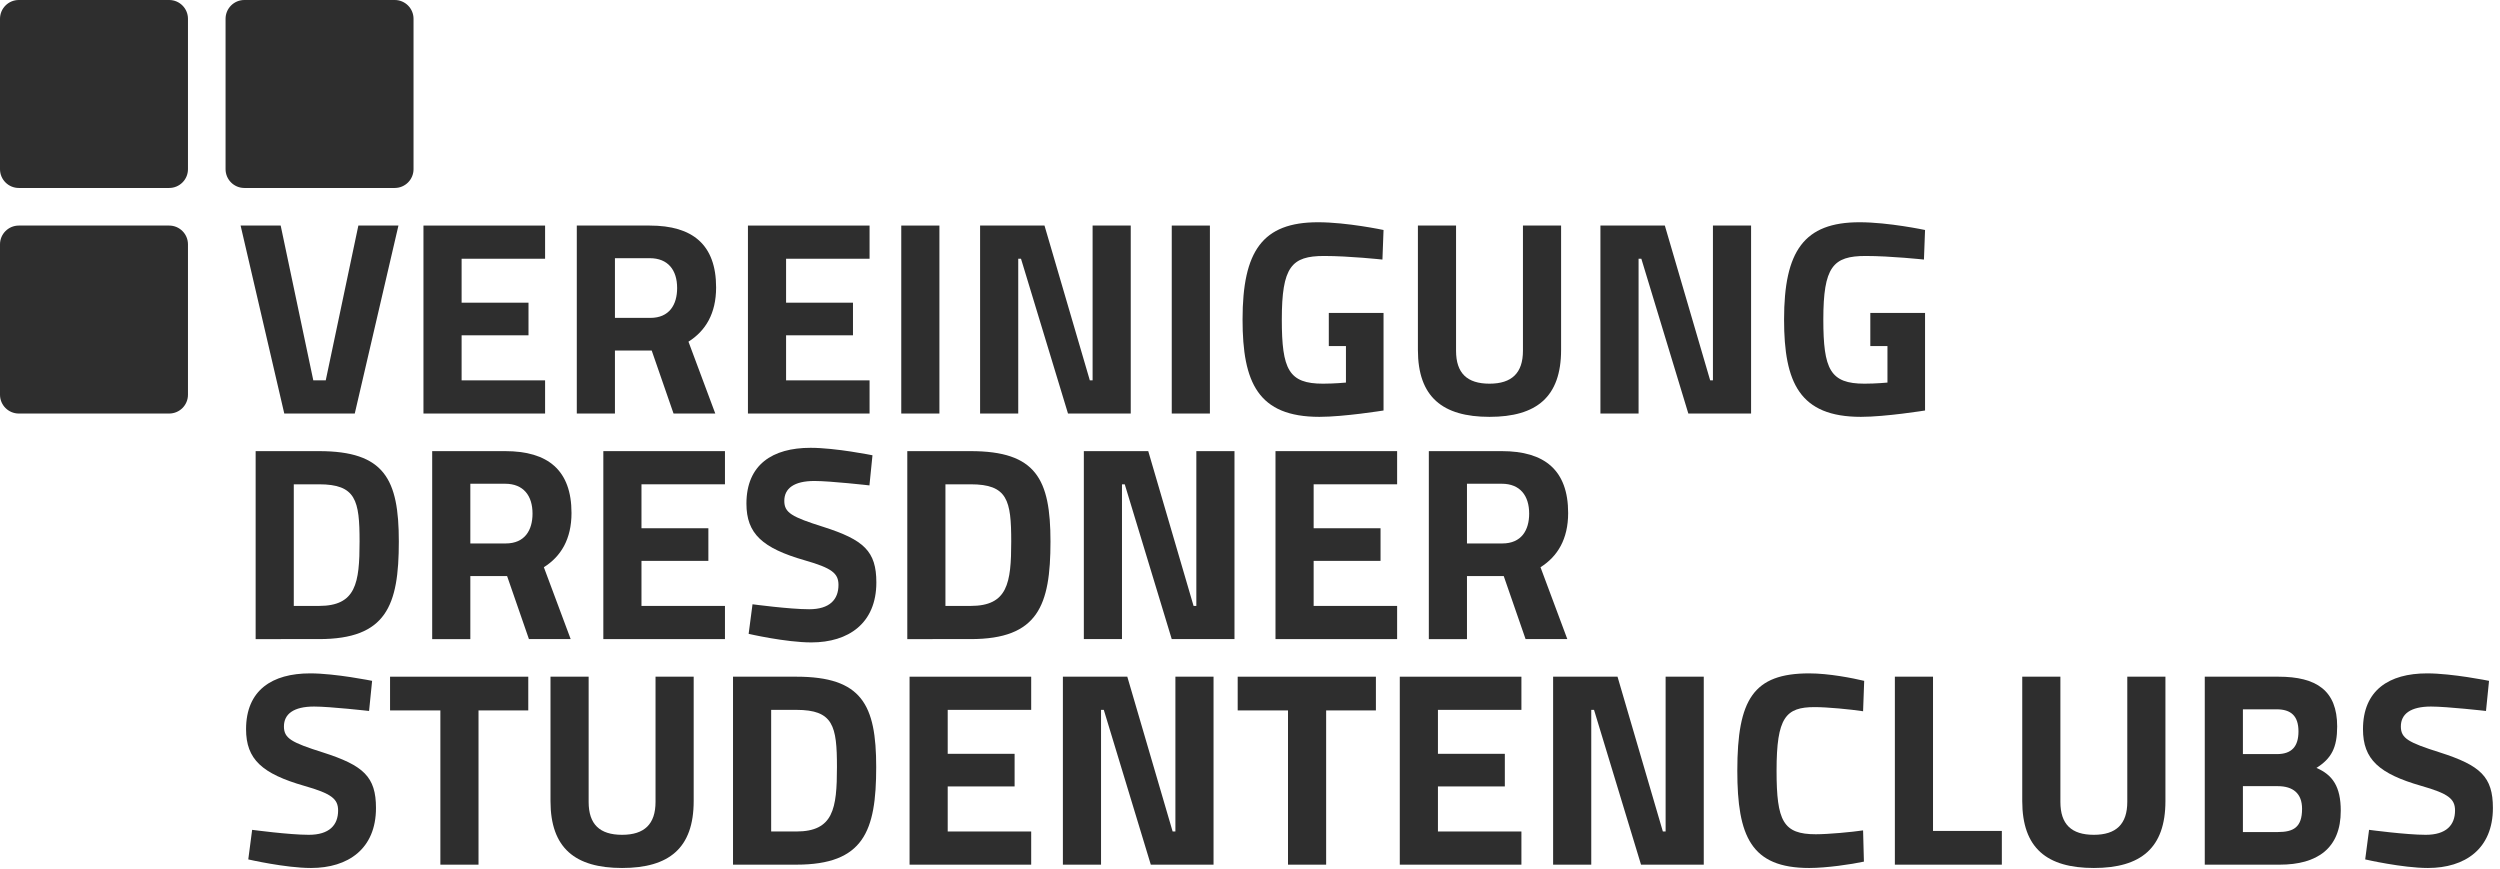
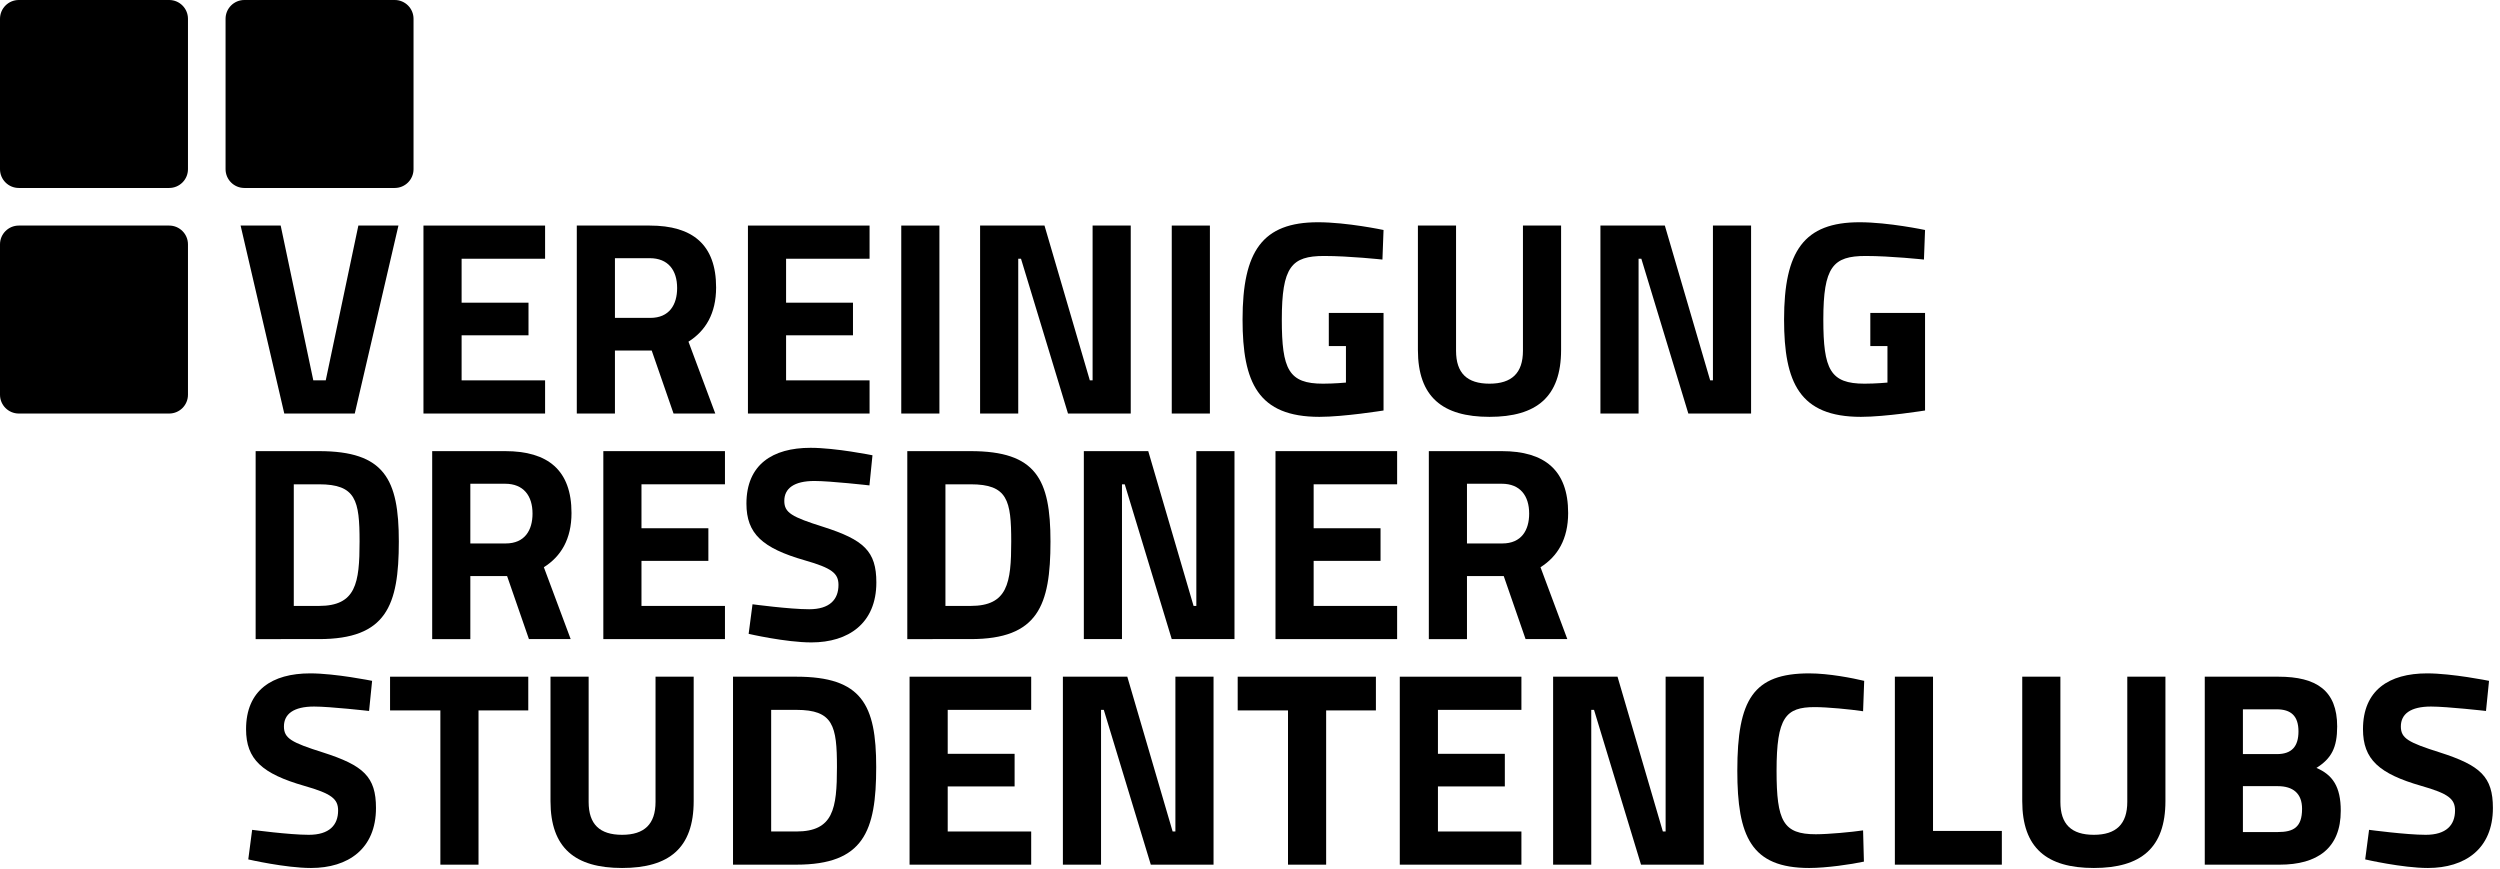
<svg xmlns="http://www.w3.org/2000/svg" viewBox="0 0 1330 462" height="462" width="1330">
-   <rect x="0" y="0" rx="10" ry="10" width="100" height="100" style="fill:#2e2e2e" />
-   <rect x="120" y="0" rx="10" ry="10" width="100" height="100" style="fill:#2e2e2e" />
-   <rect x="0" y="120" rx="10" ry="10" width="100" height="100" style="fill:#2e2e2e" />
-   <path d="m 190.647,120.001 -17.353,82.353 h -6.618 l -17.353,-82.353 h -21.323 l 23.235,100 h 37.5 l 23.235,-100 z" style="fill:#2e2e2e" />
-   <path d="m 225.281,220 h 64.706 v -17.647 h -44.412 v -23.97 h 35.588 v -17.353 h -35.588 v -23.382 h 44.412 V 120.001 H 225.281 Z" style="fill:#2e2e2e" />
-   <path d="m 346.705,186.471 11.618,33.529 h 22.206 L 366.264,181.765 c 9.118,-5.735 14.706,-15 14.706,-28.823 0,-22.794 -12.5,-32.941 -35.294,-32.941 h -38.823 v 100 h 20.294 v -33.529 z m 13.529,-33.235 c 0,8.823 -4.118,15.882 -14.265,15.882 h -18.823 v -31.765 h 18.529 c 9.706,0 14.559,6.324 14.559,15.882 z" style="fill:#2e2e2e" />
-   <path d="m 397.902,220 h 64.706 v -17.647 h -44.412 v -23.97 h 35.588 v -17.353 h -35.588 v -23.382 h 44.412 V 120.001 H 397.902 Z" style="fill:#2e2e2e" />
-   <path d="m 479.474,220 h 20.294 v -100 h -20.294 z" style="fill:#2e2e2e" />
-   <path d="m 521.408,220 h 20.294 v -82.353 h 1.471 l 25,82.353 h 33.382 v -100 h -20.294 v 82.353 h -1.471 l -24.118,-82.353 h -34.265 z" style="fill:#2e2e2e" />
-   <path d="m 623.373,220 h 20.294 v -100 h -20.294 z" style="fill:#2e2e2e" />
-   <path d="m 706.925,184.118 h 9.118 v 19.412 c 0,0 -6.176,0.588 -12.206,0.588 -18.235,0 -21.912,-7.5 -21.912,-34.118 0,-28.088 5.147,-33.823 22.5,-33.823 13.382,0 31.029,1.912 31.029,1.912 l 0.588,-15.735 c 0,0 -19.412,-4.118 -34.853,-4.118 -29.559,0 -40.147,15.294 -40.147,51.764 0,33.529 8.235,51.764 40.882,51.764 13.088,0 34.118,-3.382 34.118,-3.382 V 166.471 H 706.925 Z" style="fill:#2e2e2e" />
-   <path d="m 774.62,186.618 v -66.617 h -20.294 v 66.176 c 0,25 13.088,35.588 38.088,35.588 25,0 38.088,-10.588 38.088,-35.588 v -66.176 h -20.294 v 66.617 c 0,11.765 -5.882,17.5 -17.794,17.5 -11.912,0 -17.794,-5.588 -17.794,-17.5 z" style="fill:#2e2e2e" />
-   <path d="m 851.428,220 h 20.294 v -82.353 h 1.471 l 25,82.353 h 33.382 v -100 h -20.294 v 82.353 h -1.471 l -24.118,-82.353 h -34.265 z" style="fill:#2e2e2e" />
-   <path d="m 995.009,184.118 h 9.118 v 19.412 c 0,0 -6.176,0.588 -12.206,0.588 -18.235,0 -21.912,-7.5 -21.912,-34.118 0,-28.088 5.147,-33.823 22.5,-33.823 13.382,0 31.029,1.912 31.029,1.912 l 0.588,-15.735 c 0,0 -19.412,-4.118 -34.853,-4.118 -29.559,0 -40.147,15.294 -40.147,51.764 0,33.529 8.235,51.764 40.882,51.764 13.088,0 34.117,-3.382 34.117,-3.382 v -51.912 h -29.117 z" style="fill:#2e2e2e" />
-   <path d="m 169.676,340 c 35.882,0 42.5,-17.794 42.5,-51.911 0,-33.235 -7.647,-48.088 -42.5,-48.088 H 136 v 100 z m 21.618,-51.911 c 0,22.206 -1.912,34.264 -21.618,34.264 h -13.382 v -64.706 h 13.382 c 19.706,0 21.618,8.529 21.618,30.441 z" style="fill:#2e2e2e" />
-   <path d="m 269.775,306.471 11.618,33.529 h 22.206 l -14.265,-38.235 c 9.118,-5.735 14.706,-15 14.706,-28.823 0,-22.794 -12.5,-32.941 -35.294,-32.941 h -38.823 v 100 H 250.216 v -33.529 z m 13.529,-33.235 c 0,8.823 -4.118,15.882 -14.265,15.882 H 250.216 v -31.765 h 18.529 c 9.706,0 14.559,6.323 14.559,15.882 z" style="fill:#2e2e2e" />
-   <path d="m 320.972,340 h 64.706 v -17.647 h -44.412 v -23.97 h 35.588 v -17.353 h -35.588 v -23.382 h 44.412 V 240.001 h -64.706 z" style="fill:#2e2e2e" />
-   <path d="m 464.16,242.207 c 0,0 -19.559,-3.971 -32.941,-3.971 -20.294,0 -34.118,8.971 -34.118,29.706 0,16.029 8.529,23.676 31.029,30.147 14.412,4.118 17.941,6.912 17.941,13.088 0,7.794 -4.706,12.941 -15.588,12.941 -10.441,0 -30.147,-2.647 -30.147,-2.647 l -2.059,15.735 c 0,0 19.706,4.559 33.382,4.559 19.706,0 34.559,-10.147 34.559,-31.912 0,-16.618 -6.618,-22.647 -28.235,-29.559 -16.765,-5.294 -20.735,-7.5 -20.735,-13.824 0,-6.618 5.147,-10.588 16.029,-10.588 8.529,0 29.265,2.353 29.265,2.353 z" style="fill:#2e2e2e" />
-   <path d="m 516.355,340 c 35.882,0 42.5,-17.794 42.5,-51.911 0,-33.235 -7.647,-48.088 -42.5,-48.088 h -33.676 v 100 z m 21.618,-51.911 c 0,22.206 -1.912,34.264 -21.618,34.264 h -13.382 v -64.706 h 13.382 c 19.706,0 21.618,8.529 21.618,30.441 z" style="fill:#2e2e2e" />
-   <path d="m 576.6,340 h 20.294 v -82.353 h 1.471 l 25,82.353 h 33.382 v -100 h -20.294 v 82.353 h -1.471 L 610.865,240.001 h -34.265 z" style="fill:#2e2e2e" />
-   <path d="m 678.564,340 h 64.706 v -17.647 h -44.412 v -23.97 h 35.588 v -17.353 h -35.588 v -23.382 h 44.412 V 240.001 h -64.706 z" style="fill:#2e2e2e" />
-   <path d="m 799.989,306.471 11.618,33.529 h 22.206 l -14.265,-38.235 c 9.118,-5.735 14.706,-15 14.706,-28.823 0,-22.794 -12.5,-32.941 -35.294,-32.941 h -38.823 v 100 h 20.294 v -33.529 z m 13.529,-33.235 c 0,8.823 -4.118,15.882 -14.265,15.882 h -18.823 v -31.765 h 18.529 c 9.706,0 14.559,6.323 14.559,15.882 z" style="fill:#2e2e2e" />
-   <path d="m 197.964,362.207 c 0,0 -19.559,-3.971 -32.941,-3.971 -20.294,0 -34.118,8.971 -34.118,29.706 0,16.029 8.529,23.676 31.029,30.147 14.412,4.118 17.941,6.912 17.941,13.088 0,7.794 -4.706,12.941 -15.588,12.941 -10.441,0 -30.147,-2.647 -30.147,-2.647 l -2.059,15.735 c 0,0 19.706,4.559 33.382,4.559 19.706,0 34.559,-10.147 34.559,-31.912 0,-16.618 -6.618,-22.647 -28.235,-29.559 -16.765,-5.294 -20.735,-7.5 -20.735,-13.823 0,-6.618 5.147,-10.588 16.029,-10.588 8.529,0 29.265,2.353 29.265,2.353 z" style="fill:#2e2e2e" />
-   <path d="m 207.512,377.942 h 26.765 v 82.059 h 20.294 v -82.059 h 26.47 V 360.001 h -73.529 z" style="fill:#2e2e2e" />
-   <path d="m 313.157,426.618 v -66.617 h -20.294 v 66.176 c 0,25 13.088,35.588 38.088,35.588 25,0 38.088,-10.588 38.088,-35.588 V 360.001 h -20.294 v 66.617 c 0,11.765 -5.882,17.5 -17.794,17.5 -11.912,0 -17.794,-5.588 -17.794,-17.5 z" style="fill:#2e2e2e" />
-   <path d="m 423.641,460 c 35.882,0 42.5,-17.794 42.5,-51.912 0,-33.235 -7.647,-48.088 -42.5,-48.088 h -33.676 v 100 z m 21.618,-51.912 c 0,22.206 -1.912,34.265 -21.618,34.265 h -13.382 v -64.706 h 13.382 c 19.706,0 21.618,8.529 21.618,30.441 z" style="fill:#2e2e2e" />
-   <path d="m 483.887,460 h 64.706 v -17.647 h -44.412 v -23.97 h 35.588 v -17.353 h -35.588 v -23.382 h 44.412 V 360.001 H 483.887 Z" style="fill:#2e2e2e" />
-   <path d="m 565.458,460 h 20.294 v -82.353 h 1.471 l 25,82.353 h 33.382 v -100 h -20.294 v 82.353 h -1.471 L 599.723,360.001 h -34.265 z" style="fill:#2e2e2e" />
-   <path d="m 658.452,377.942 h 26.765 v 82.059 h 20.294 v -82.059 h 26.47 V 360.001 h -73.529 z" style="fill:#2e2e2e" />
-   <path d="m 744.686,460 h 64.706 v -17.647 h -44.412 v -23.97 h 35.588 v -17.353 h -35.588 v -23.382 h 44.412 V 360.001 h -64.706 z" style="fill:#2e2e2e" />
-   <path d="m 826.257,460 h 20.294 v -82.353 h 1.471 l 25,82.353 h 33.382 v -100 h -20.294 v 82.353 h -1.471 L 860.522,360.001 h -34.265 z" style="fill:#2e2e2e" />
-   <path d="m 991.162,441.765 c -5.882,0.882 -18.382,2.059 -25.147,2.059 -17.353,0 -20.882,-6.912 -20.882,-33.823 0,-28.382 4.853,-33.823 20.294,-33.823 6.618,0 18.97,1.176 25.735,2.206 l 0.588,-16.176 c -6.176,-1.471 -18.823,-3.971 -29.265,-3.971 -29.706,0 -38.235,13.823 -38.235,51.764 0,35 7.353,51.764 38.235,51.764 9.118,0 22.353,-1.912 29.118,-3.382 z" style="fill:#2e2e2e" />
-   <path d="m 1064.981,460 v -17.941 h -36.617 V 360.001 h -20.294 v 100 z" style="fill:#2e2e2e" />
-   <path d="m 1096.127,426.618 v -66.617 h -20.294 v 66.176 c 0,25 13.088,35.588 38.088,35.588 25,0 38.088,-10.588 38.088,-35.588 V 360.001 h -20.294 v 66.617 c 0,11.765 -5.882,17.5 -17.794,17.5 -11.912,0 -17.794,-5.588 -17.794,-17.5 z" style="fill:#2e2e2e" />
-   <path d="m 1172.935,360.001 v 100 h 39.853 c 20,0 32.5,-8.676 32.5,-28.676 0,-12.941 -4.412,-19.118 -12.941,-22.794 7.941,-5 11.029,-10.735 11.029,-22.059 0,-19.118 -11.029,-26.47 -31.176,-26.47 z m 38.823,58.235 c 8.088,0 12.941,3.823 12.941,12.059 0,9.853 -4.559,12.353 -12.941,12.353 h -18.529 v -24.412 z m -0.588,-40.882 c 7.647,0 11.618,3.529 11.618,11.765 0,7.941 -3.529,12.059 -11.471,12.059 h -18.088 v -23.823 z" style="fill:#2e2e2e" />
-   <path d="m 1324.166,362.207 c 0,0 -19.559,-3.971 -32.941,-3.971 -20.294,0 -34.117,8.971 -34.117,29.706 0,16.029 8.529,23.676 31.029,30.147 14.412,4.118 17.941,6.912 17.941,13.088 0,7.794 -4.706,12.941 -15.588,12.941 -10.441,0 -30.147,-2.647 -30.147,-2.647 l -2.059,15.735 c 0,0 19.706,4.559 33.382,4.559 19.706,0 34.559,-10.147 34.559,-31.912 0,-16.618 -6.618,-22.647 -28.235,-29.559 -16.765,-5.294 -20.735,-7.5 -20.735,-13.823 0,-6.618 5.147,-10.588 16.029,-10.588 8.529,0 29.265,2.353 29.265,2.353 z" style="fill:#2e2e2e" />
+   <rect x="0" y="0" rx="10" ry="10" width="100" height="100" style="fill:#000" />
+   <rect x="120" y="0" rx="10" ry="10" width="100" height="100" style="fill:#000" />
+   <rect x="0" y="120" rx="10" ry="10" width="100" height="100" style="fill:#000" />
+   <path d="m 190.647,120.001 -17.353,82.353 h -6.618 l -17.353,-82.353 h -21.323 l 23.235,100 h 37.5 l 23.235,-100 z" style="fill:#000" />
+   <path d="m 225.281,220 h 64.706 v -17.647 h -44.412 v -23.97 h 35.588 v -17.353 h -35.588 v -23.382 h 44.412 V 120.001 H 225.281 Z" style="fill:#000" />
+   <path d="m 346.705,186.471 11.618,33.529 h 22.206 L 366.264,181.765 c 9.118,-5.735 14.706,-15 14.706,-28.823 0,-22.794 -12.5,-32.941 -35.294,-32.941 h -38.823 v 100 h 20.294 v -33.529 z m 13.529,-33.235 c 0,8.823 -4.118,15.882 -14.265,15.882 h -18.823 v -31.765 h 18.529 c 9.706,0 14.559,6.324 14.559,15.882 z" style="fill:#000" />
+   <path d="m 397.902,220 h 64.706 v -17.647 h -44.412 v -23.97 h 35.588 v -17.353 h -35.588 v -23.382 h 44.412 V 120.001 H 397.902 Z" style="fill:#000" />
+   <path d="m 479.474,220 h 20.294 v -100 h -20.294 z" style="fill:#000" />
+   <path d="m 521.408,220 h 20.294 v -82.353 h 1.471 l 25,82.353 h 33.382 v -100 h -20.294 v 82.353 h -1.471 l -24.118,-82.353 h -34.265 z" style="fill:#000" />
+   <path d="m 623.373,220 h 20.294 v -100 h -20.294 z" style="fill:#000" />
+   <path d="m 706.925,184.118 h 9.118 v 19.412 c 0,0 -6.176,0.588 -12.206,0.588 -18.235,0 -21.912,-7.5 -21.912,-34.118 0,-28.088 5.147,-33.823 22.5,-33.823 13.382,0 31.029,1.912 31.029,1.912 l 0.588,-15.735 c 0,0 -19.412,-4.118 -34.853,-4.118 -29.559,0 -40.147,15.294 -40.147,51.764 0,33.529 8.235,51.764 40.882,51.764 13.088,0 34.118,-3.382 34.118,-3.382 V 166.471 H 706.925 Z" style="fill:#000" />
+   <path d="m 774.62,186.618 v -66.617 h -20.294 v 66.176 c 0,25 13.088,35.588 38.088,35.588 25,0 38.088,-10.588 38.088,-35.588 v -66.176 h -20.294 v 66.617 c 0,11.765 -5.882,17.5 -17.794,17.5 -11.912,0 -17.794,-5.588 -17.794,-17.5 z" style="fill:#000" />
+   <path d="m 851.428,220 h 20.294 v -82.353 h 1.471 l 25,82.353 h 33.382 v -100 h -20.294 v 82.353 h -1.471 l -24.118,-82.353 h -34.265 z" style="fill:#000" />
+   <path d="m 995.009,184.118 h 9.118 v 19.412 c 0,0 -6.176,0.588 -12.206,0.588 -18.235,0 -21.912,-7.5 -21.912,-34.118 0,-28.088 5.147,-33.823 22.5,-33.823 13.382,0 31.029,1.912 31.029,1.912 l 0.588,-15.735 c 0,0 -19.412,-4.118 -34.853,-4.118 -29.559,0 -40.147,15.294 -40.147,51.764 0,33.529 8.235,51.764 40.882,51.764 13.088,0 34.117,-3.382 34.117,-3.382 v -51.912 h -29.117 z" style="fill:#000" />
+   <path d="m 169.676,340 c 35.882,0 42.5,-17.794 42.5,-51.911 0,-33.235 -7.647,-48.088 -42.5,-48.088 H 136 v 100 z m 21.618,-51.911 c 0,22.206 -1.912,34.264 -21.618,34.264 h -13.382 v -64.706 h 13.382 c 19.706,0 21.618,8.529 21.618,30.441 z" style="fill:#000" />
+   <path d="m 269.775,306.471 11.618,33.529 h 22.206 l -14.265,-38.235 c 9.118,-5.735 14.706,-15 14.706,-28.823 0,-22.794 -12.5,-32.941 -35.294,-32.941 h -38.823 v 100 H 250.216 v -33.529 z m 13.529,-33.235 c 0,8.823 -4.118,15.882 -14.265,15.882 H 250.216 v -31.765 h 18.529 c 9.706,0 14.559,6.323 14.559,15.882 z" style="fill:#000" />
+   <path d="m 320.972,340 h 64.706 v -17.647 h -44.412 v -23.97 h 35.588 v -17.353 h -35.588 v -23.382 h 44.412 V 240.001 h -64.706 z" style="fill:#000" />
+   <path d="m 464.16,242.207 c 0,0 -19.559,-3.971 -32.941,-3.971 -20.294,0 -34.118,8.971 -34.118,29.706 0,16.029 8.529,23.676 31.029,30.147 14.412,4.118 17.941,6.912 17.941,13.088 0,7.794 -4.706,12.941 -15.588,12.941 -10.441,0 -30.147,-2.647 -30.147,-2.647 l -2.059,15.735 c 0,0 19.706,4.559 33.382,4.559 19.706,0 34.559,-10.147 34.559,-31.912 0,-16.618 -6.618,-22.647 -28.235,-29.559 -16.765,-5.294 -20.735,-7.5 -20.735,-13.824 0,-6.618 5.147,-10.588 16.029,-10.588 8.529,0 29.265,2.353 29.265,2.353 z" style="fill:#000" />
+   <path d="m 516.355,340 c 35.882,0 42.5,-17.794 42.5,-51.911 0,-33.235 -7.647,-48.088 -42.5,-48.088 h -33.676 v 100 z m 21.618,-51.911 c 0,22.206 -1.912,34.264 -21.618,34.264 h -13.382 v -64.706 h 13.382 c 19.706,0 21.618,8.529 21.618,30.441 z" style="fill:#000" />
+   <path d="m 576.6,340 h 20.294 v -82.353 h 1.471 l 25,82.353 h 33.382 v -100 h -20.294 v 82.353 h -1.471 L 610.865,240.001 h -34.265 z" style="fill:#000" />
+   <path d="m 678.564,340 h 64.706 v -17.647 h -44.412 v -23.97 h 35.588 v -17.353 h -35.588 v -23.382 h 44.412 V 240.001 h -64.706 z" style="fill:#000" />
+   <path d="m 799.989,306.471 11.618,33.529 h 22.206 l -14.265,-38.235 c 9.118,-5.735 14.706,-15 14.706,-28.823 0,-22.794 -12.5,-32.941 -35.294,-32.941 h -38.823 v 100 h 20.294 v -33.529 z m 13.529,-33.235 c 0,8.823 -4.118,15.882 -14.265,15.882 h -18.823 v -31.765 h 18.529 c 9.706,0 14.559,6.323 14.559,15.882 z" style="fill:#000" />
+   <path d="m 197.964,362.207 c 0,0 -19.559,-3.971 -32.941,-3.971 -20.294,0 -34.118,8.971 -34.118,29.706 0,16.029 8.529,23.676 31.029,30.147 14.412,4.118 17.941,6.912 17.941,13.088 0,7.794 -4.706,12.941 -15.588,12.941 -10.441,0 -30.147,-2.647 -30.147,-2.647 l -2.059,15.735 c 0,0 19.706,4.559 33.382,4.559 19.706,0 34.559,-10.147 34.559,-31.912 0,-16.618 -6.618,-22.647 -28.235,-29.559 -16.765,-5.294 -20.735,-7.5 -20.735,-13.823 0,-6.618 5.147,-10.588 16.029,-10.588 8.529,0 29.265,2.353 29.265,2.353 z" style="fill:#000" />
+   <path d="m 207.512,377.942 h 26.765 v 82.059 h 20.294 v -82.059 h 26.47 V 360.001 h -73.529 z" style="fill:#000" />
+   <path d="m 313.157,426.618 v -66.617 h -20.294 v 66.176 c 0,25 13.088,35.588 38.088,35.588 25,0 38.088,-10.588 38.088,-35.588 V 360.001 h -20.294 v 66.617 c 0,11.765 -5.882,17.5 -17.794,17.5 -11.912,0 -17.794,-5.588 -17.794,-17.5 z" style="fill:#000" />
+   <path d="m 423.641,460 c 35.882,0 42.5,-17.794 42.5,-51.912 0,-33.235 -7.647,-48.088 -42.5,-48.088 h -33.676 v 100 z m 21.618,-51.912 c 0,22.206 -1.912,34.265 -21.618,34.265 h -13.382 v -64.706 h 13.382 c 19.706,0 21.618,8.529 21.618,30.441 z" style="fill:#000" />
+   <path d="m 483.887,460 h 64.706 v -17.647 h -44.412 v -23.97 h 35.588 v -17.353 h -35.588 v -23.382 h 44.412 V 360.001 H 483.887 Z" style="fill:#000" />
+   <path d="m 565.458,460 h 20.294 v -82.353 h 1.471 l 25,82.353 h 33.382 v -100 h -20.294 v 82.353 h -1.471 L 599.723,360.001 h -34.265 z" style="fill:#000" />
+   <path d="m 658.452,377.942 h 26.765 v 82.059 h 20.294 v -82.059 h 26.47 V 360.001 h -73.529 z" style="fill:#000" />
+   <path d="m 744.686,460 h 64.706 v -17.647 h -44.412 v -23.97 h 35.588 v -17.353 h -35.588 v -23.382 h 44.412 V 360.001 h -64.706 z" style="fill:#000" />
+   <path d="m 826.257,460 h 20.294 v -82.353 h 1.471 l 25,82.353 h 33.382 v -100 h -20.294 v 82.353 h -1.471 L 860.522,360.001 h -34.265 z" style="fill:#000" />
+   <path d="m 991.162,441.765 c -5.882,0.882 -18.382,2.059 -25.147,2.059 -17.353,0 -20.882,-6.912 -20.882,-33.823 0,-28.382 4.853,-33.823 20.294,-33.823 6.618,0 18.97,1.176 25.735,2.206 l 0.588,-16.176 c -6.176,-1.471 -18.823,-3.971 -29.265,-3.971 -29.706,0 -38.235,13.823 -38.235,51.764 0,35 7.353,51.764 38.235,51.764 9.118,0 22.353,-1.912 29.118,-3.382 z" style="fill:#000" />
+   <path d="m 1064.981,460 v -17.941 h -36.617 V 360.001 h -20.294 v 100 z" style="fill:#000" />
+   <path d="m 1096.127,426.618 v -66.617 h -20.294 v 66.176 c 0,25 13.088,35.588 38.088,35.588 25,0 38.088,-10.588 38.088,-35.588 V 360.001 h -20.294 v 66.617 c 0,11.765 -5.882,17.5 -17.794,17.5 -11.912,0 -17.794,-5.588 -17.794,-17.5 z" style="fill:#000" />
+   <path d="m 1172.935,360.001 v 100 h 39.853 c 20,0 32.5,-8.676 32.5,-28.676 0,-12.941 -4.412,-19.118 -12.941,-22.794 7.941,-5 11.029,-10.735 11.029,-22.059 0,-19.118 -11.029,-26.47 -31.176,-26.47 z m 38.823,58.235 c 8.088,0 12.941,3.823 12.941,12.059 0,9.853 -4.559,12.353 -12.941,12.353 h -18.529 v -24.412 z m -0.588,-40.882 c 7.647,0 11.618,3.529 11.618,11.765 0,7.941 -3.529,12.059 -11.471,12.059 h -18.088 v -23.823 z" style="fill:#000" />
+   <path d="m 1324.166,362.207 c 0,0 -19.559,-3.971 -32.941,-3.971 -20.294,0 -34.117,8.971 -34.117,29.706 0,16.029 8.529,23.676 31.029,30.147 14.412,4.118 17.941,6.912 17.941,13.088 0,7.794 -4.706,12.941 -15.588,12.941 -10.441,0 -30.147,-2.647 -30.147,-2.647 l -2.059,15.735 c 0,0 19.706,4.559 33.382,4.559 19.706,0 34.559,-10.147 34.559,-31.912 0,-16.618 -6.618,-22.647 -28.235,-29.559 -16.765,-5.294 -20.735,-7.5 -20.735,-13.823 0,-6.618 5.147,-10.588 16.029,-10.588 8.529,0 29.265,2.353 29.265,2.353 z" style="fill:#000" />
</svg>
